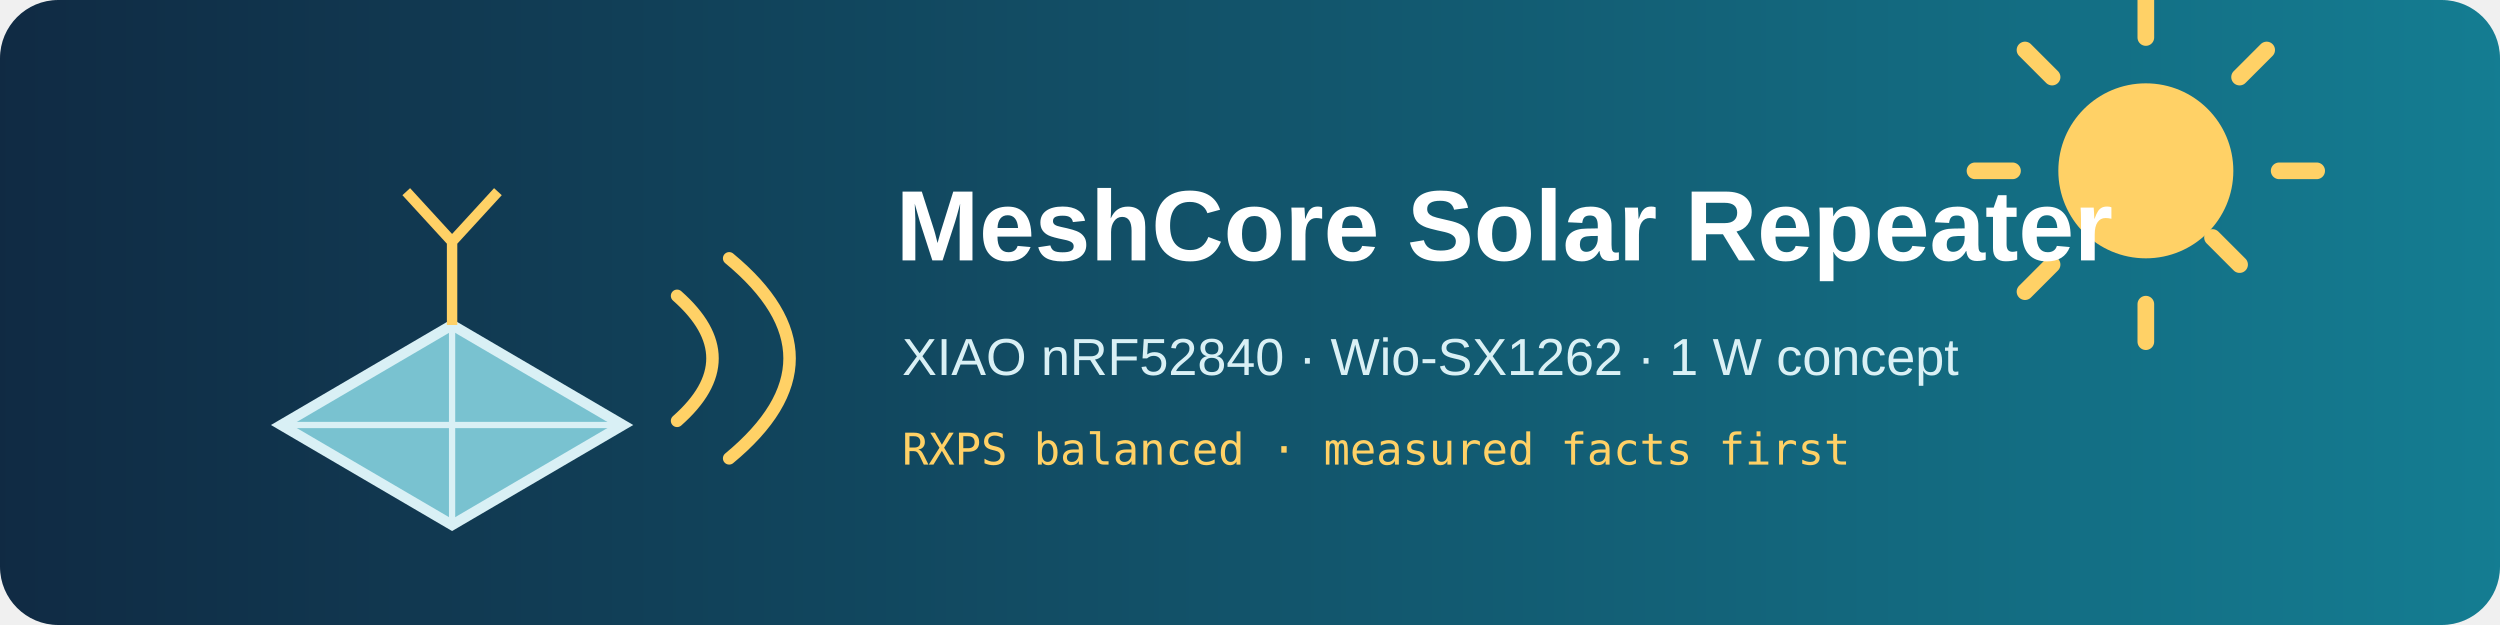
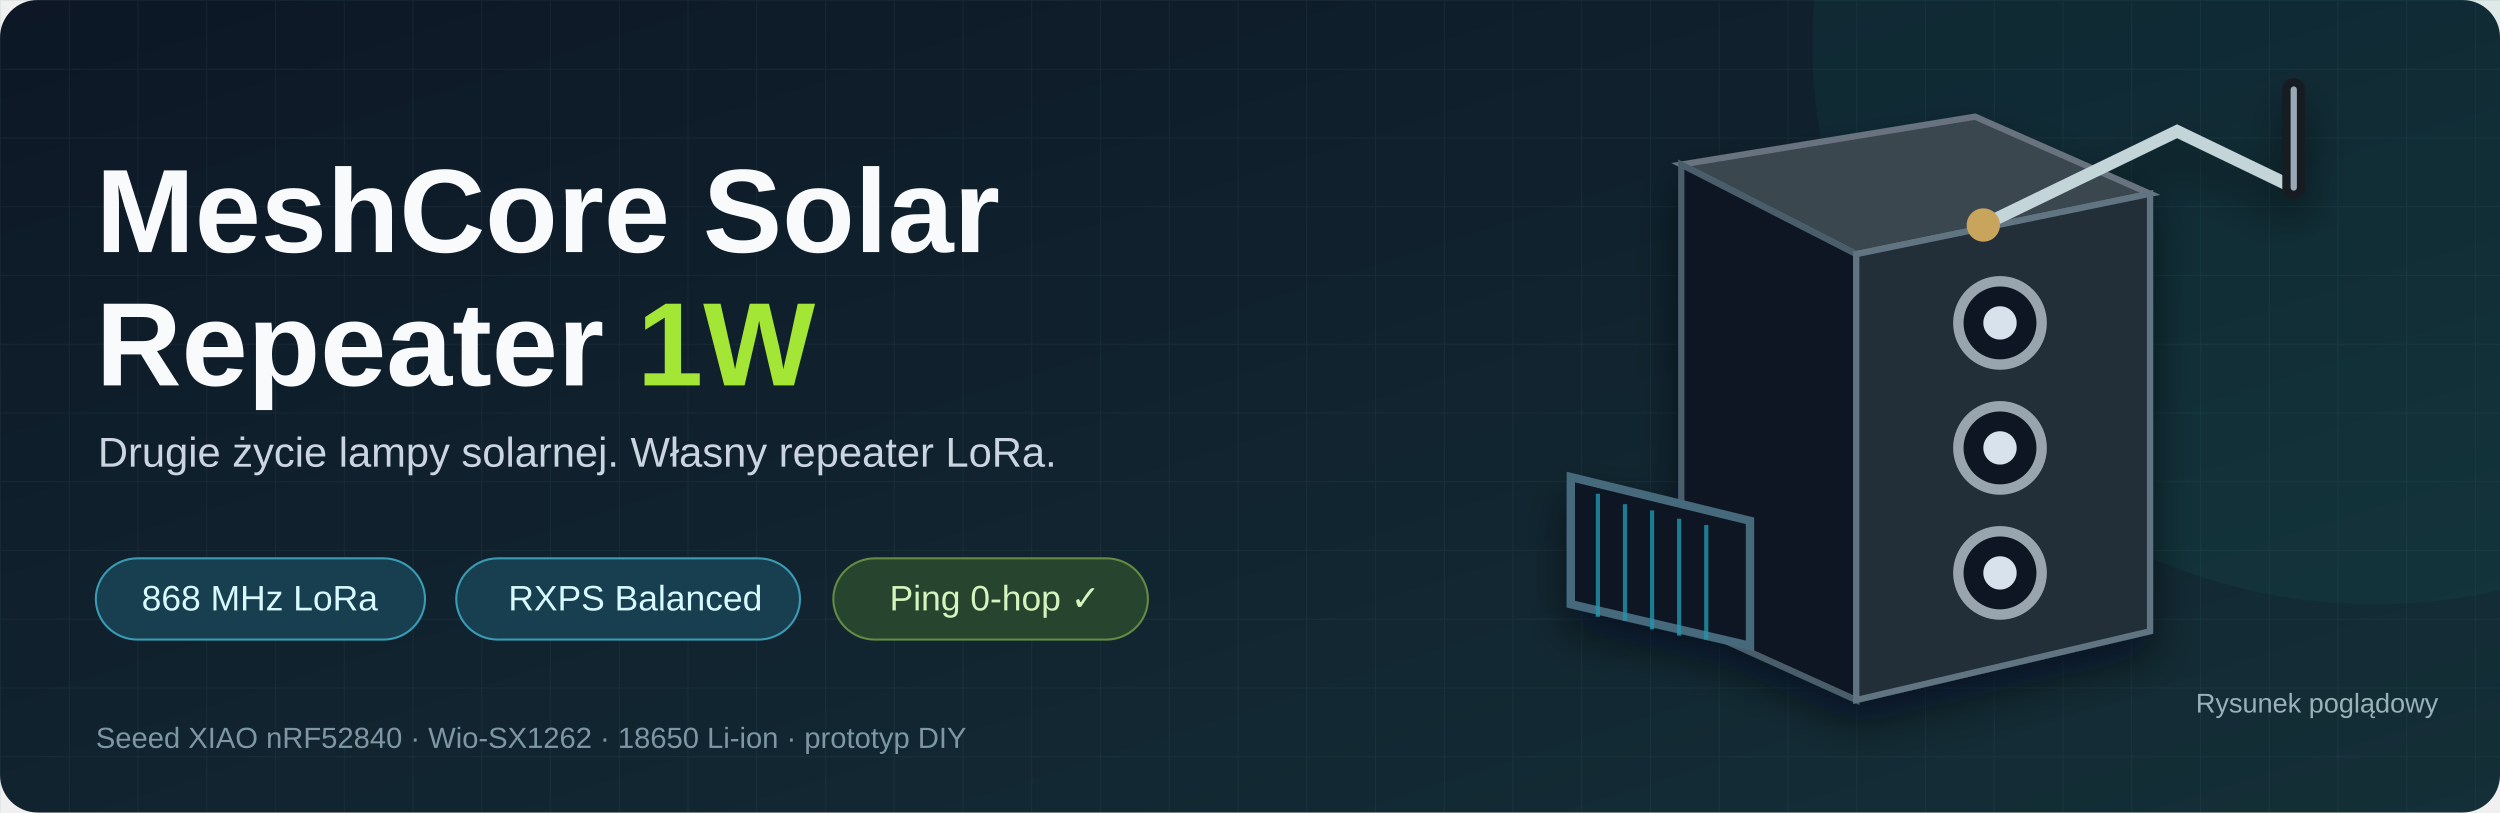
- <svg xmlns="http://www.w3.org/2000/svg" viewBox="0 0 1200 300" role="img" aria-label="MeshCore solar repeater">
+ <svg xmlns="http://www.w3.org/2000/svg" width="1200" height="390" viewBox="0 0 1200 390" role="img" aria-label="MeshCore Solar Repeater 1W — kompaktowy projekt LoRa z obudowy lampy solarnej">
  <defs>
-     <linearGradient id="g" x1="0" x2="1">
-       <stop stop-color="#102a43" />
-       <stop offset="1" stop-color="#147d92" />
+     <linearGradient id="bg" x2="1" y2="1">
+       <stop stop-color="#0d1726" />
+       <stop offset="1" stop-color="#142f37" />
    </linearGradient>
+     <linearGradient id="accent" x2="1">
+       <stop stop-color="#22d3ee" />
+       <stop offset="1" stop-color="#84cc16" />
+     </linearGradient>
+     <pattern id="grid" width="33" height="33" patternUnits="userSpaceOnUse">
+       <path d="M33 0H0V33" fill="none" stroke="#5c8395" stroke-opacity=".1" />
+     </pattern>
+     <filter id="shadow">
+       <feDropShadow dx="0" dy="10" stdDeviation="10" flood-color="#02040b" flood-opacity=".55" />
+     </filter>
  </defs>
-   <rect width="1200" height="300" rx="28" fill="url(#g)" />
-   <circle cx="1030" cy="82" r="42" fill="#ffd166" />
-   <path d="M1030 18v-18M1030 164v-18M966 82h-18M1112 82h-18M985 37l-13-13M1075 127l-13-13M1075 37l13-13M985 127l-13 13" stroke="#ffd166" stroke-width="8" stroke-linecap="round" />
-   <path d="M135 204l82-48 82 48-82 48z" fill="#79c2d0" stroke="#d9f0f5" stroke-width="5" />
-   <path d="M217 156v96M135 204h164" stroke="#d9f0f5" stroke-width="3" />
-   <path d="M217 116v40M217 116l-22-24M217 116l22-24" stroke="#ffd166" stroke-width="5" fill="none" />
-   <path d="M325 142q34 30 0 60M350 124q58 48 0 96" fill="none" stroke="#ffd166" stroke-width="6" stroke-linecap="round" />
-   <text x="430" y="125" fill="white" font-family="Segoe UI,Arial" font-size="48" font-weight="700">MeshCore Solar Repeater</text>
-   <text x="433" y="180" fill="#d9f0f5" font-family="Segoe UI,Arial" font-size="25">XIAO nRF52840 · Wio-SX1262 · 1 W concept</text>
-   <text x="433" y="223" fill="#ffd166" font-family="Consolas,monospace" font-size="21">RXPS balanced · measured facts first</text>
+   <rect width="1200" height="390" rx="18" fill="url(#bg)" />
+   <rect width="1200" height="390" fill="url(#grid)" />
+   <circle cx="1140" cy="20" r="270" fill="#0d9488" opacity=".075" />
+   <path d="M46 66h75" stroke="url(#accent)" stroke-width="7" stroke-linecap="round" />
+   <text x="46" y="121" font-family="Arial, Helvetica, sans-serif" font-size="57" font-weight="800" fill="#f8fafc">MeshCore Solar</text>
+   <text x="46" y="185" font-family="Arial, Helvetica, sans-serif" font-size="57" font-weight="800" fill="#f8fafc">Repeater <tspan fill="#a3e635">1W</tspan>
+   </text>
+   <text x="47" y="224" font-family="Arial, Helvetica, sans-serif" font-size="20" fill="#cbd5e1">Drugie życie lampy solarnej. Własny repeater LoRa.</text>
+   <g font-family="Arial, Helvetica, sans-serif" font-size="17">
+     <rect x="46" y="268" width="158" height="39" rx="20" fill="#173f4f" stroke="#3a9bb5" />
+     <text x="68" y="293" fill="#d8faff">868 MHz LoRa</text>
+     <rect x="219" y="268" width="165" height="39" rx="20" fill="#173f4f" stroke="#3a9bb5" />
+     <text x="244" y="293" fill="#d8faff">RXPS Balanced</text>
+     <rect x="400" y="268" width="151" height="39" rx="20" fill="#26442e" stroke="#638b42" />
+     <text x="427" y="293" fill="#d5f4be">Ping 0-hop ✓</text>
+   </g>
+   <text x="46" y="359" font-family="Arial, Helvetica, sans-serif" font-size="14" fill="#7d97a4">Seeed XIAO nRF52840  ·  Wio-SX1262  ·  18650 Li-ion  ·  prototyp DIY</text>
+   <g filter="url(#shadow)">
+     <path d="M807 79 L948 56 L1032 93 L891 122 Z" fill="#3a4650" stroke="#67737f" stroke-width="3" />
+     <path d="M807 79 L891 122 V336 L807 298Z" fill="#101820" stroke="#4a5d6b" stroke-width="3" />
+     <path d="M891 122L1032 93V303L891 336Z" fill="#202d38" stroke="#617581" stroke-width="3" />
+     <circle cx="960" cy="155" r="20" fill="#101820" stroke="#98a5ae" stroke-width="5" />
+     <circle cx="960" cy="155" r="8" fill="#d7e2ec" />
+     <circle cx="960" cy="215" r="20" fill="#101820" stroke="#98a5ae" stroke-width="5" />
+     <circle cx="960" cy="215" r="8" fill="#d7e2ec" />
+     <circle cx="960" cy="275" r="20" fill="#101820" stroke="#98a5ae" stroke-width="5" />
+     <circle cx="960" cy="275" r="8" fill="#d7e2ec" />
+     <path d="M754 290L840 310L840 250L754 229Z" fill="#071822" stroke="#47697c" stroke-width="4" />
+     <path d="M767 237L767 296M780 242L780 298M793 245L793 302M806 249L806 305M819 252L819 307" stroke="#2595ae" stroke-width="2" opacity=".8" />
+     <path d="M952 108L1045 63L1101 90" stroke="#c3d5d9" stroke-width="6" fill="none" stroke-linecap="round" />
+     <path d="M1101 90V43" stroke="#181e24" stroke-width="11" stroke-linecap="round" />
+     <path d="M1101 90V43" stroke="#9ba9b6" stroke-width="3" stroke-linecap="round" />
+     <circle cx="952" cy="108" r="8" fill="#c9a45c" />
+   </g>
+   <text x="1054" y="342" font-family="Arial, Helvetica, sans-serif" font-size="13" fill="#99b1b8">Rysunek poglądowy</text>
</svg>
